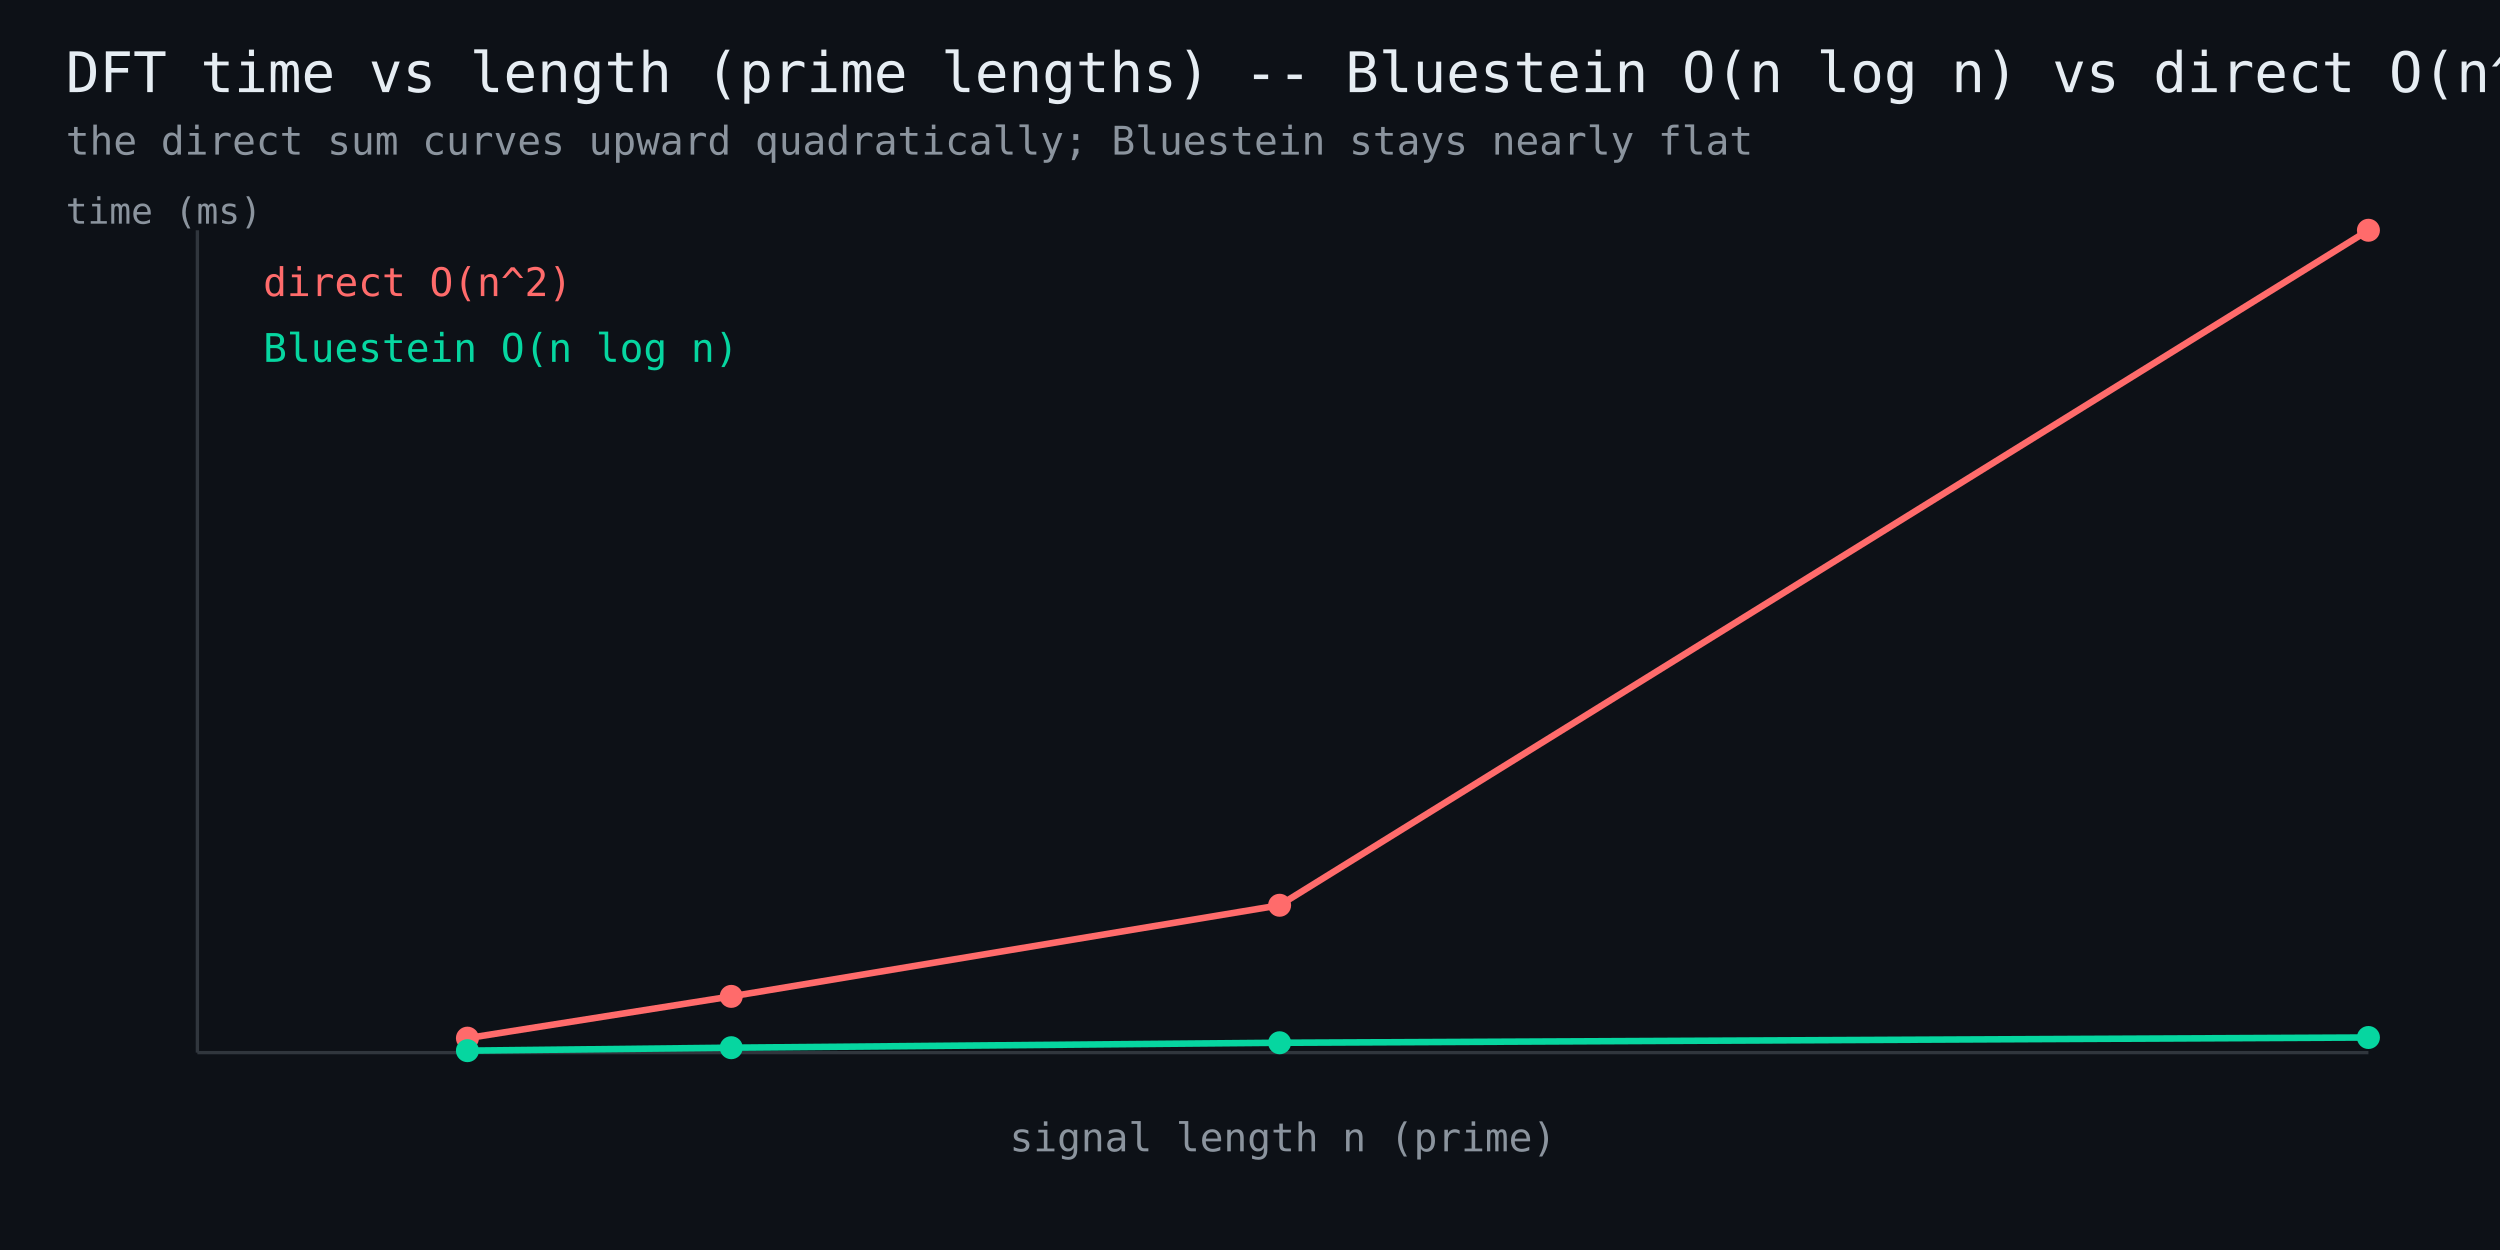
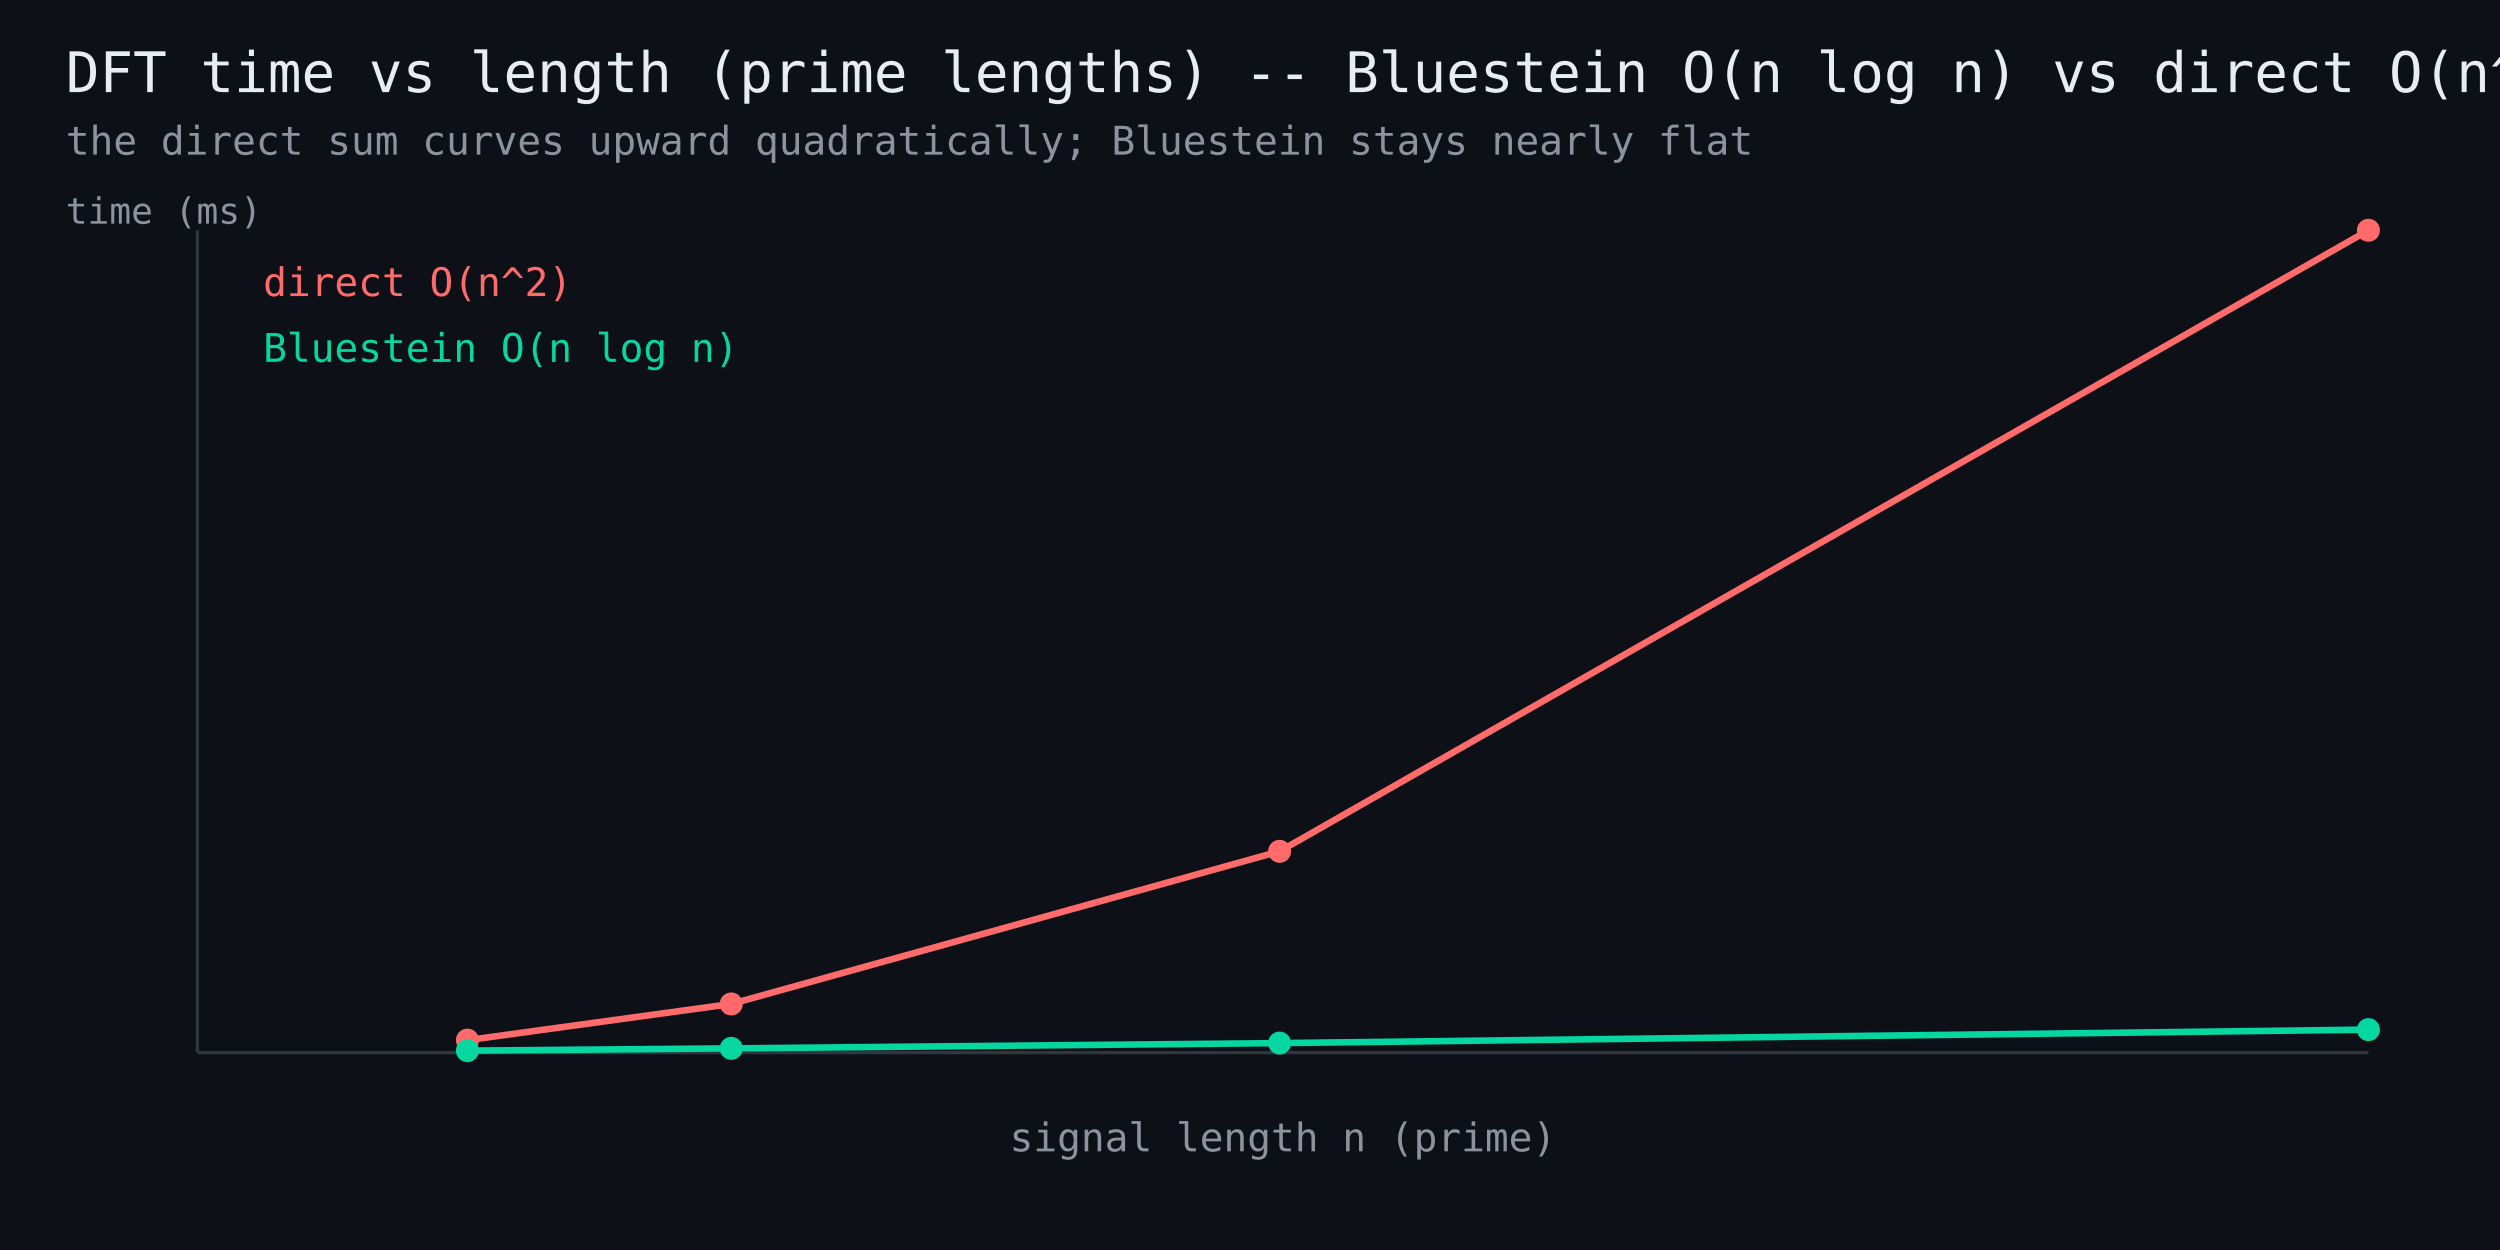
<svg xmlns="http://www.w3.org/2000/svg" width="760" height="380" viewBox="0 0 760 380" font-family="monospace">
  <rect width="760" height="380" fill="#0d1117" />
  <text x="20" y="28" fill="#e6edf3" font-size="17">DFT time vs length (prime lengths) -- Bluestein O(n log n) vs direct O(n^2)</text>
  <text x="20" y="47" fill="#8b949e" font-size="12">the direct sum curves upward quadratically; Bluestein stays nearly flat</text>
  <line x1="60" y1="320" x2="720" y2="320" stroke="#30363d" stroke-width="1" />
  <line x1="60" y1="320" x2="60" y2="70" stroke="#30363d" stroke-width="1" />
-   <polyline points="142.1,315.6 222.3,302.9 389.0,275.2 720.0,70.0" fill="none" stroke="#ff6b6b" stroke-width="2" />
-   <circle cx="142.1" cy="315.6" r="3.5" fill="#ff6b6b" />
-   <circle cx="222.3" cy="302.9" r="3.5" fill="#ff6b6b" />
-   <circle cx="389.0" cy="275.2" r="3.5" fill="#ff6b6b" />
+   <polyline points="142.1,316.2 222.3,305.2 389.0,258.8 720.0,70.0" fill="none" stroke="#ff6b6b" stroke-width="2" />
+   <circle cx="142.1" cy="316.2" r="3.5" fill="#ff6b6b" />
+   <circle cx="222.3" cy="305.2" r="3.5" fill="#ff6b6b" />
+   <circle cx="389.0" cy="258.8" r="3.5" fill="#ff6b6b" />
  <circle cx="720.0" cy="70.0" r="3.5" fill="#ff6b6b" />
  <text x="80" y="90" fill="#ff6b6b" font-size="12">direct O(n^2)</text>
-   <polyline points="142.1,319.4 222.3,318.5 389.0,317.0 720.0,315.4" fill="none" stroke="#06d6a0" stroke-width="2" />
+   <polyline points="142.1,319.4 222.3,318.7 389.0,317.1 720.0,313.0" fill="none" stroke="#06d6a0" stroke-width="2" />
  <circle cx="142.1" cy="319.4" r="3.5" fill="#06d6a0" />
-   <circle cx="222.3" cy="318.5" r="3.5" fill="#06d6a0" />
-   <circle cx="389.0" cy="317.0" r="3.5" fill="#06d6a0" />
-   <circle cx="720.0" cy="315.4" r="3.5" fill="#06d6a0" />
+   <circle cx="222.3" cy="318.7" r="3.5" fill="#06d6a0" />
+   <circle cx="389.0" cy="317.1" r="3.5" fill="#06d6a0" />
+   <circle cx="720.0" cy="313.0" r="3.5" fill="#06d6a0" />
  <text x="80" y="110" fill="#06d6a0" font-size="12">Bluestein O(n log n)</text>
  <text x="390" y="350" fill="#8b949e" font-size="12" text-anchor="middle">signal length n (prime)</text>
  <text x="20" y="68" fill="#8b949e" font-size="11">time (ms)</text>
</svg>
